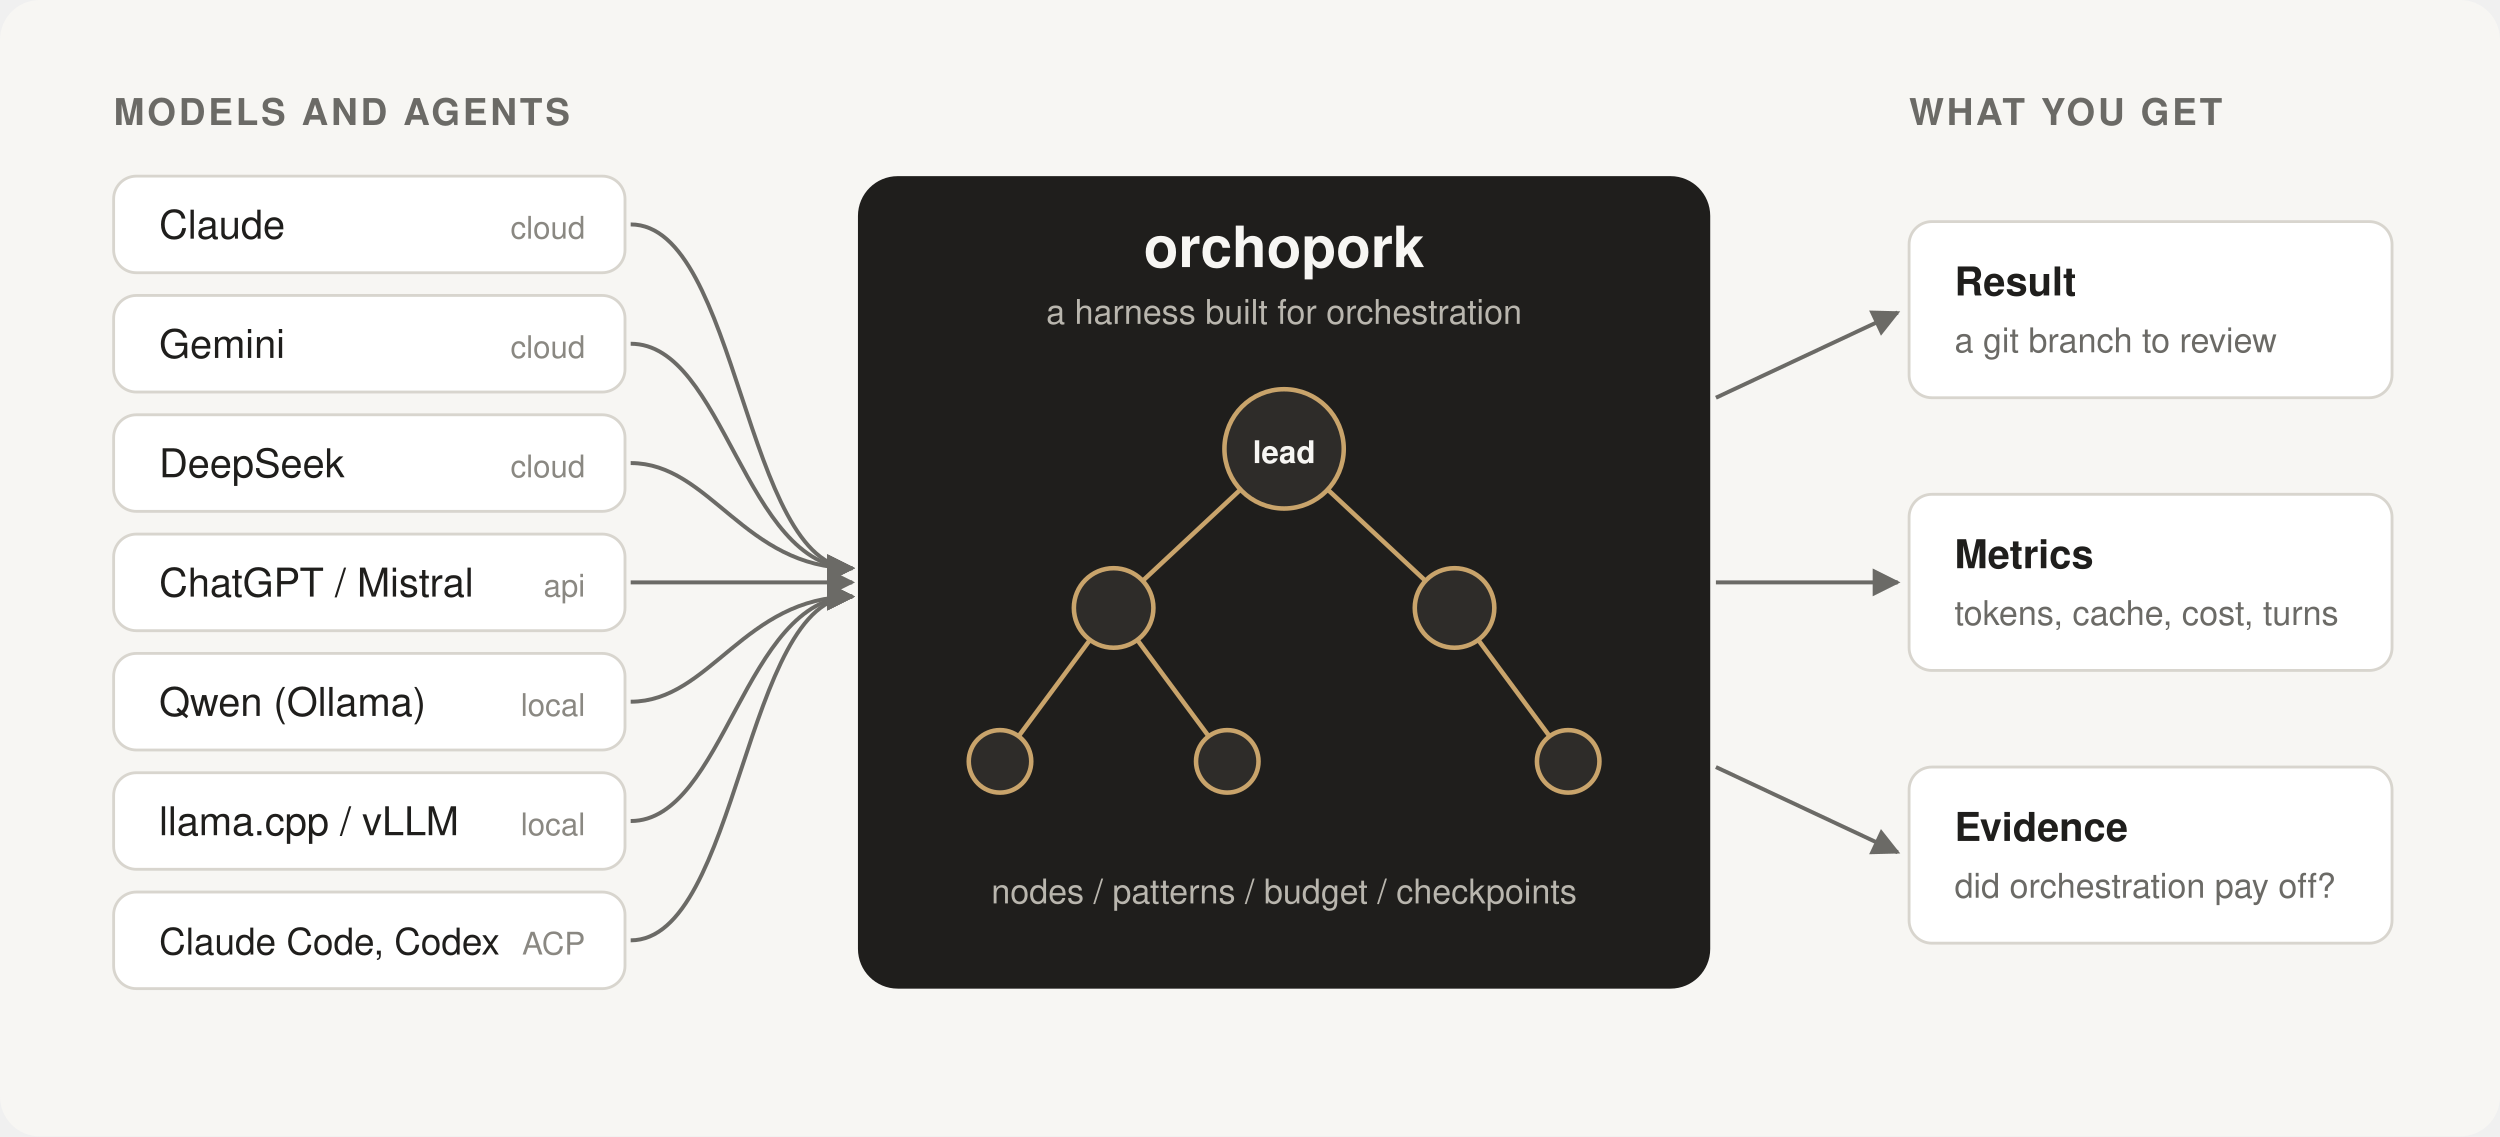
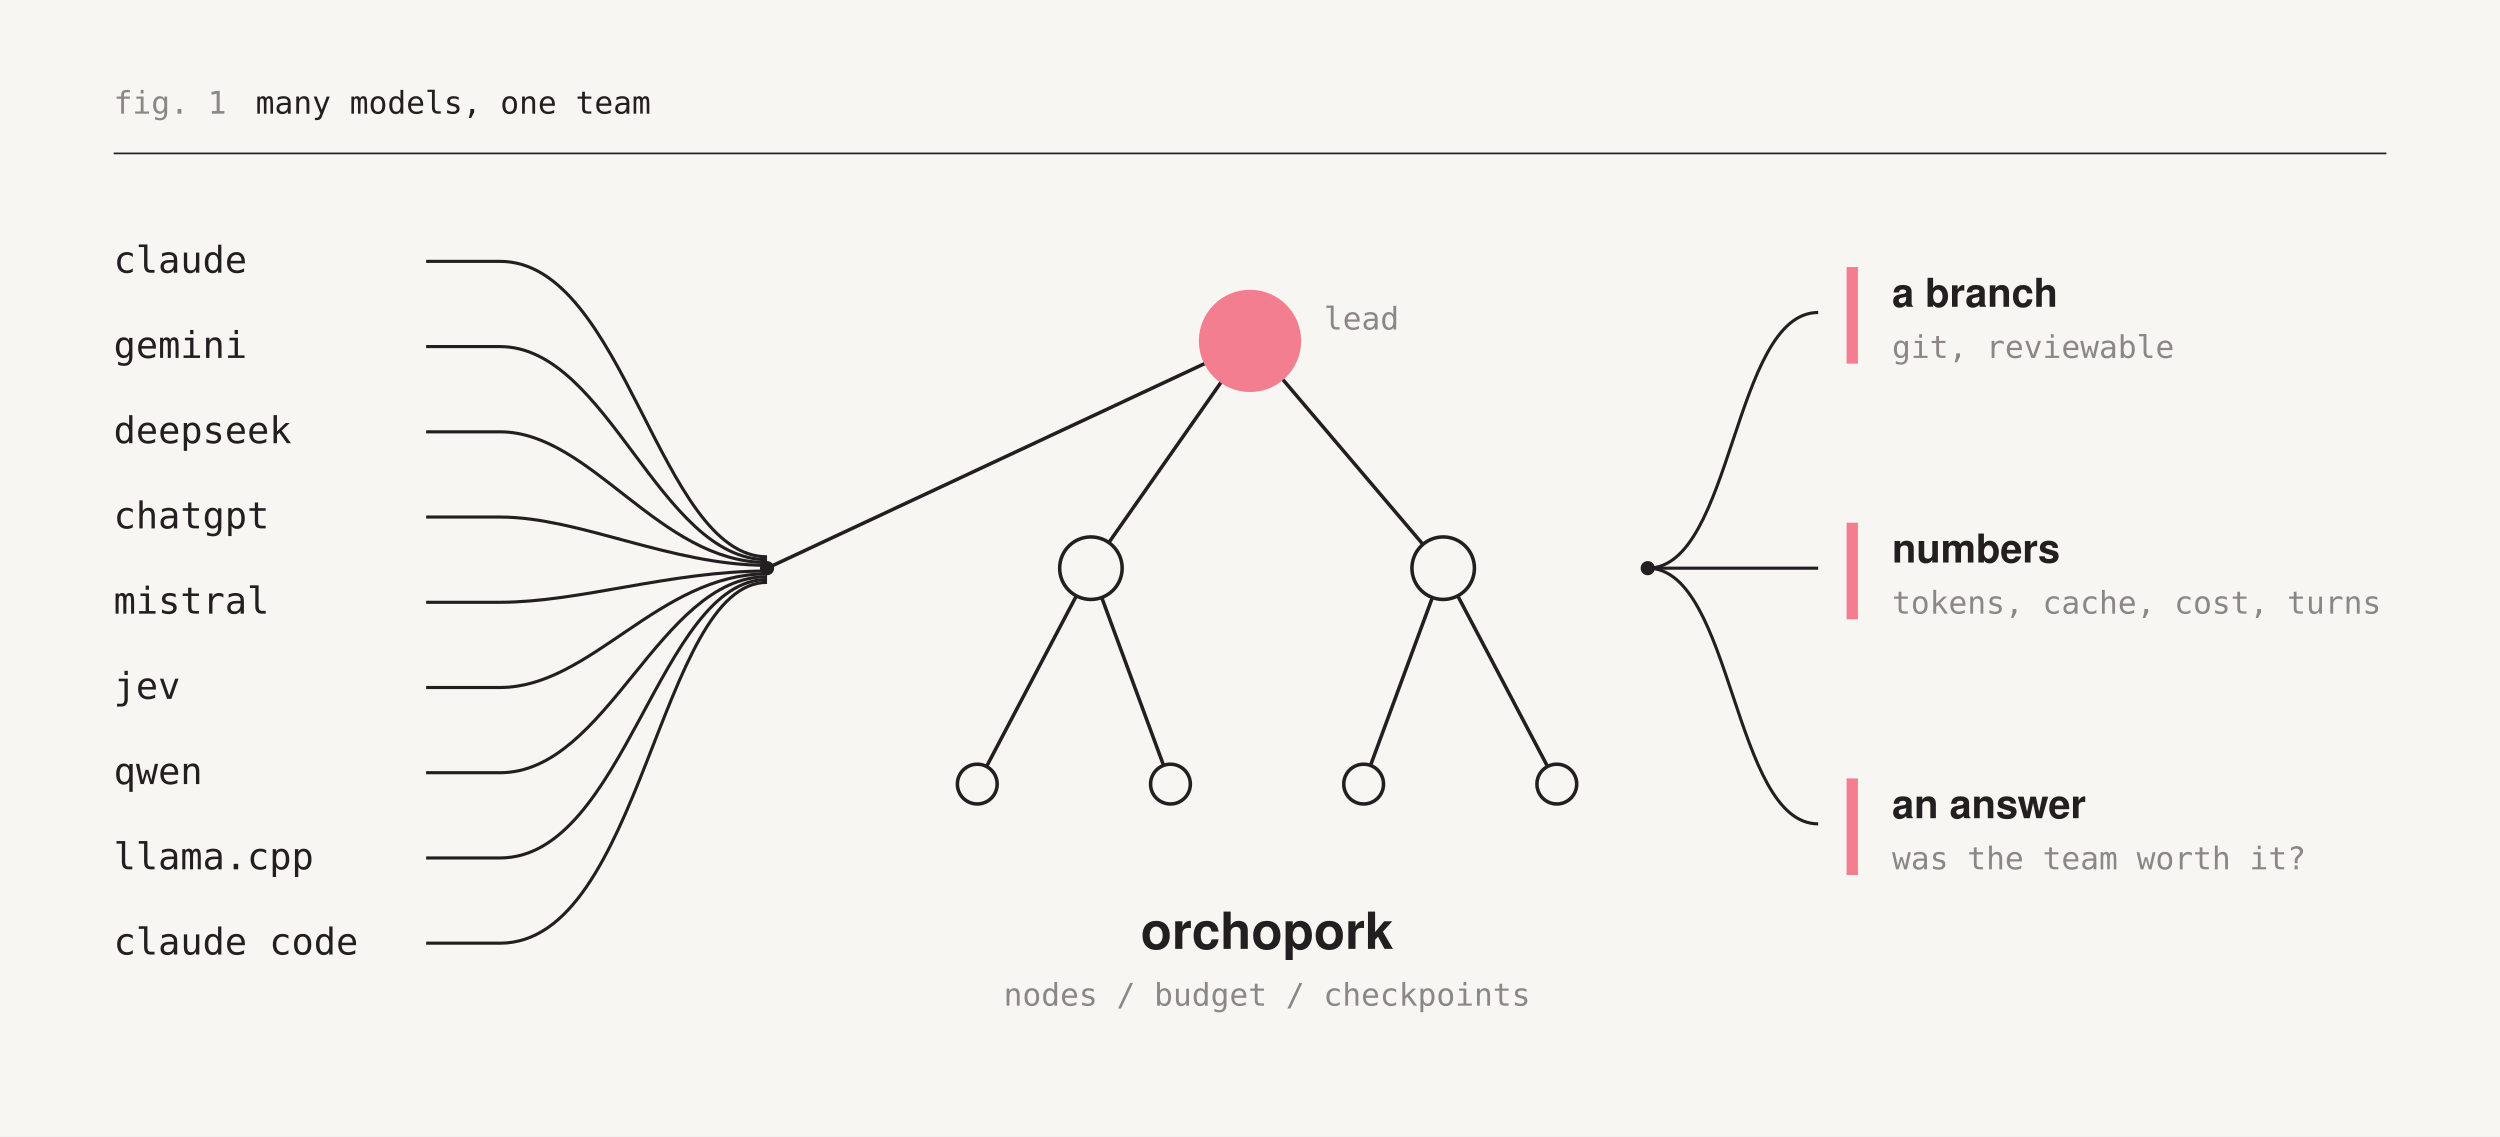
- <svg xmlns="http://www.w3.org/2000/svg" viewBox="0 0 880 400" width="880" height="400" font-family="ui-sans-serif, -apple-system, 'Segoe UI', Helvetica, Arial, sans-serif">
-   <rect width="880" height="400" rx="14" fill="#f7f6f3" />
+ <svg xmlns="http://www.w3.org/2000/svg" viewBox="0 0 880 400" width="880" height="400">
  <defs>
-     <marker id="a" viewBox="0 0 10 10" refX="9" refY="5" markerWidth="7" markerHeight="7" orient="auto-start-reverse">
-       <path d="M0 0L10 5L0 10z" fill="#6b6a66" />
-     </marker>
+     <style>
+       .mono{font-family:ui-monospace,SFMono-Regular,Menlo,Consolas,monospace}
+       .sans{font-family:ui-sans-serif,-apple-system,'Segoe UI',Helvetica,Arial,sans-serif}
+       .ink{fill:#231f20}
+       .mute{fill:#8c8686}
+       .wire{stroke:#231f20;stroke-width:1.1;fill:none}
+       .edge{stroke:#231f20;stroke-width:1.25}
+       .node{fill:#f7f6f3;stroke:#231f20;stroke-width:1.25}
+     </style>
  </defs>
-   <text x="40" y="44" font-size="13" font-weight="600" fill="#6b6a66" letter-spacing="1">MODELS AND AGENTS</text>
-   <g font-size="14" fill="#1f1e1c">
-     <rect x="40" y="62" width="180" height="34" rx="8" fill="#ffffff" stroke="#d8d5ce" />
-     <text x="56" y="84">Claude</text>
-     <text x="206" y="84" text-anchor="end" font-size="11" fill="#8a8882">cloud</text>
-     <rect x="40" y="104" width="180" height="34" rx="8" fill="#ffffff" stroke="#d8d5ce" />
-     <text x="56" y="126">Gemini</text>
-     <text x="206" y="126" text-anchor="end" font-size="11" fill="#8a8882">cloud</text>
-     <rect x="40" y="146" width="180" height="34" rx="8" fill="#ffffff" stroke="#d8d5ce" />
-     <text x="56" y="168">DeepSeek</text>
-     <text x="206" y="168" text-anchor="end" font-size="11" fill="#8a8882">cloud</text>
-     <rect x="40" y="188" width="180" height="34" rx="8" fill="#ffffff" stroke="#d8d5ce" />
-     <text x="56" y="210">ChatGPT / Mistral</text>
-     <text x="206" y="210" text-anchor="end" font-size="11" fill="#8a8882">api</text>
-     <rect x="40" y="230" width="180" height="34" rx="8" fill="#ffffff" stroke="#d8d5ce" />
-     <text x="56" y="252">Qwen (Ollama)</text>
-     <text x="206" y="252" text-anchor="end" font-size="11" fill="#8a8882">local</text>
-     <rect x="40" y="272" width="180" height="34" rx="8" fill="#ffffff" stroke="#d8d5ce" />
-     <text x="56" y="294">llama.cpp / vLLM</text>
-     <text x="206" y="294" text-anchor="end" font-size="11" fill="#8a8882">local</text>
-     <rect x="40" y="314" width="180" height="34" rx="8" fill="#ffffff" stroke="#d8d5ce" />
-     <text x="56" y="336" font-size="13">Claude Code, Codex</text>
-     <text x="206" y="336" text-anchor="end" font-size="11" fill="#8a8882">ACP</text>
+   <rect width="880" height="400" fill="#f7f6f3" />
+   <text class="mono mute" x="40" y="40" font-size="11">fig. 1</text>
+   <text class="mono ink" x="90" y="40" font-size="11">many models, one team</text>
+   <line x1="40" y1="54" x2="840" y2="54" stroke="#231f20" stroke-width="0.6" />
+   <g class="mono ink" font-size="13">
+     <text x="40" y="96">claude</text>
+     <text x="40" y="126">gemini</text>
+     <text x="40" y="156">deepseek</text>
+     <text x="40" y="186">chatgpt</text>
+     <text x="40" y="216">mistral</text>
+     <text x="40" y="246">jev</text>
+     <text x="40" y="276">qwen</text>
+     <text x="40" y="306">llama.cpp</text>
+     <text x="40" y="336">claude code</text>
  </g>
-   <g stroke="#6b6a66" stroke-width="1.4" fill="none" marker-end="url(#a)">
-     <path d="M222 79 C 260 79, 262 200, 300 200" />
-     <path d="M222 121 C 255 121, 262 200, 300 200" />
-     <path d="M222 163 C 250 163, 262 200, 300 200" />
-     <path d="M222 205 L 300 205" />
-     <path d="M222 247 C 250 247, 262 210, 300 210" />
-     <path d="M222 289 C 255 289, 262 210, 300 210" />
-     <path d="M222 331 C 260 331, 262 210, 300 210" />
+   <g class="wire">
+     <path d="M150 92 H 176 C 220 92, 232 196, 270 196" />
+     <path d="M150 122 H 176 C 214 122, 232 197, 270 197" />
+     <path d="M150 152 H 176 C 208 152, 232 198, 270 198" />
+     <path d="M150 182 H 176 C 204 182, 236 199, 270 199" />
+     <path d="M150 212 H 176 C 204 212, 236 201, 270 201" />
+     <path d="M150 242 H 176 C 208 242, 232 202, 270 202" />
+     <path d="M150 272 H 176 C 214 272, 232 203, 270 203" />
+     <path d="M150 302 H 176 C 220 302, 232 204, 270 204" />
+     <path d="M150 332 H 176 C 226 332, 232 205, 270 205" />
  </g>
-   <rect x="302" y="62" width="300" height="286" rx="14" fill="#1f1e1c" />
-   <text x="452" y="94" text-anchor="middle" font-size="20" font-weight="700" fill="#f7f6f3">orchopork</text>
-   <text x="452" y="114" text-anchor="middle" font-size="12" fill="#b9b6ae">a harness built for orchestration</text>
-   <g stroke="#c9a46b" stroke-width="1.6">
-     <line x1="452" y1="158" x2="392" y2="214" />
-     <line x1="452" y1="158" x2="512" y2="214" />
-     <line x1="392" y1="214" x2="352" y2="268" />
-     <line x1="392" y1="214" x2="432" y2="268" />
-     <line x1="512" y1="214" x2="552" y2="268" />
+   <line class="edge" x1="270" y1="200" x2="424" y2="128" />
+   <circle cx="270" cy="200" r="2.5" class="ink" />
+   <g class="edge">
+     <line x1="440" y1="120" x2="384" y2="200" />
+     <line x1="440" y1="120" x2="508" y2="200" />
+     <line x1="384" y1="200" x2="344" y2="276" />
+     <line x1="384" y1="200" x2="412" y2="276" />
+     <line x1="508" y1="200" x2="480" y2="276" />
+     <line x1="508" y1="200" x2="548" y2="276" />
  </g>
-   <g fill="#2e2c29" stroke="#c9a46b" stroke-width="1.6">
-     <circle cx="452" cy="158" r="21" />
-     <circle cx="392" cy="214" r="14" />
-     <circle cx="512" cy="214" r="14" />
-     <circle cx="352" cy="268" r="11" />
-     <circle cx="432" cy="268" r="11" />
-     <circle cx="552" cy="268" r="11" />
+   <circle cx="440" cy="120" r="18" fill="#f37e8f" />
+   <circle class="node" cx="384" cy="200" r="11" />
+   <circle class="node" cx="508" cy="200" r="11" />
+   <circle class="node" cx="344" cy="276" r="7" />
+   <circle class="node" cx="412" cy="276" r="7" />
+   <circle class="node" cx="480" cy="276" r="7" />
+   <circle class="node" cx="548" cy="276" r="7" />
+   <text class="mono mute" x="466" y="116" font-size="11">lead</text>
+   <text class="sans ink" x="446" y="334" font-size="18" font-weight="700" text-anchor="middle">orchopork</text>
+   <text class="mono mute" x="446" y="354" font-size="11" text-anchor="middle">nodes / budget / checkpoints</text>
+   <g class="wire">
+     <path d="M580 200 C 610 200, 610 110, 640 110" />
+     <path d="M580 200 H 640" />
+     <path d="M580 200 C 610 200, 610 290, 640 290" />
  </g>
-   <text x="452" y="163" text-anchor="middle" font-size="11" font-weight="700" fill="#f7f6f3">lead</text>
-   <text x="452" y="318" text-anchor="middle" font-size="12" fill="#b9b6ae">nodes  /  patterns  /  budget  /  checkpoints</text>
-   <g stroke="#6b6a66" stroke-width="1.4" fill="none" marker-end="url(#a)">
-     <path d="M604 140 L 668 110" />
-     <path d="M604 205 L 668 205" />
-     <path d="M604 270 L 668 300" />
-   </g>
-   <text x="672" y="44" font-size="13" font-weight="600" fill="#6b6a66" letter-spacing="1">WHAT YOU GET</text>
-   <g font-size="14" fill="#1f1e1c">
-     <rect x="672" y="78" width="170" height="62" rx="8" fill="#ffffff" stroke="#d8d5ce" />
-     <text x="688" y="104" font-weight="600">Result</text>
-     <text x="688" y="124" font-size="12" fill="#6b6a66">a git branch to review</text>
-     <rect x="672" y="174" width="170" height="62" rx="8" fill="#ffffff" stroke="#d8d5ce" />
-     <text x="688" y="200" font-weight="600">Metrics</text>
-     <text x="688" y="220" font-size="12" fill="#6b6a66">tokens, cache, cost, turns</text>
-     <rect x="672" y="270" width="170" height="62" rx="8" fill="#ffffff" stroke="#d8d5ce" />
-     <text x="688" y="296" font-weight="600">Evidence</text>
-     <text x="688" y="316" font-size="12" fill="#6b6a66">did orchestration pay off?</text>
-   </g>
+   <circle cx="580" cy="200" r="2.5" class="ink" />
+   <rect x="650" y="94" width="4" height="34" fill="#f37e8f" />
+   <text class="sans ink" x="666" y="108" font-size="14" font-weight="600">a branch</text>
+   <text class="mono mute" x="666" y="126" font-size="11">git, reviewable</text>
+   <rect x="650" y="184" width="4" height="34" fill="#f37e8f" />
+   <text class="sans ink" x="666" y="198" font-size="14" font-weight="600">numbers</text>
+   <text class="mono mute" x="666" y="216" font-size="11">tokens, cache, cost, turns</text>
+   <rect x="650" y="274" width="4" height="34" fill="#f37e8f" />
+   <text class="sans ink" x="666" y="288" font-size="14" font-weight="600">an answer</text>
+   <text class="mono mute" x="666" y="306" font-size="11">was the team worth it?</text>
</svg>
